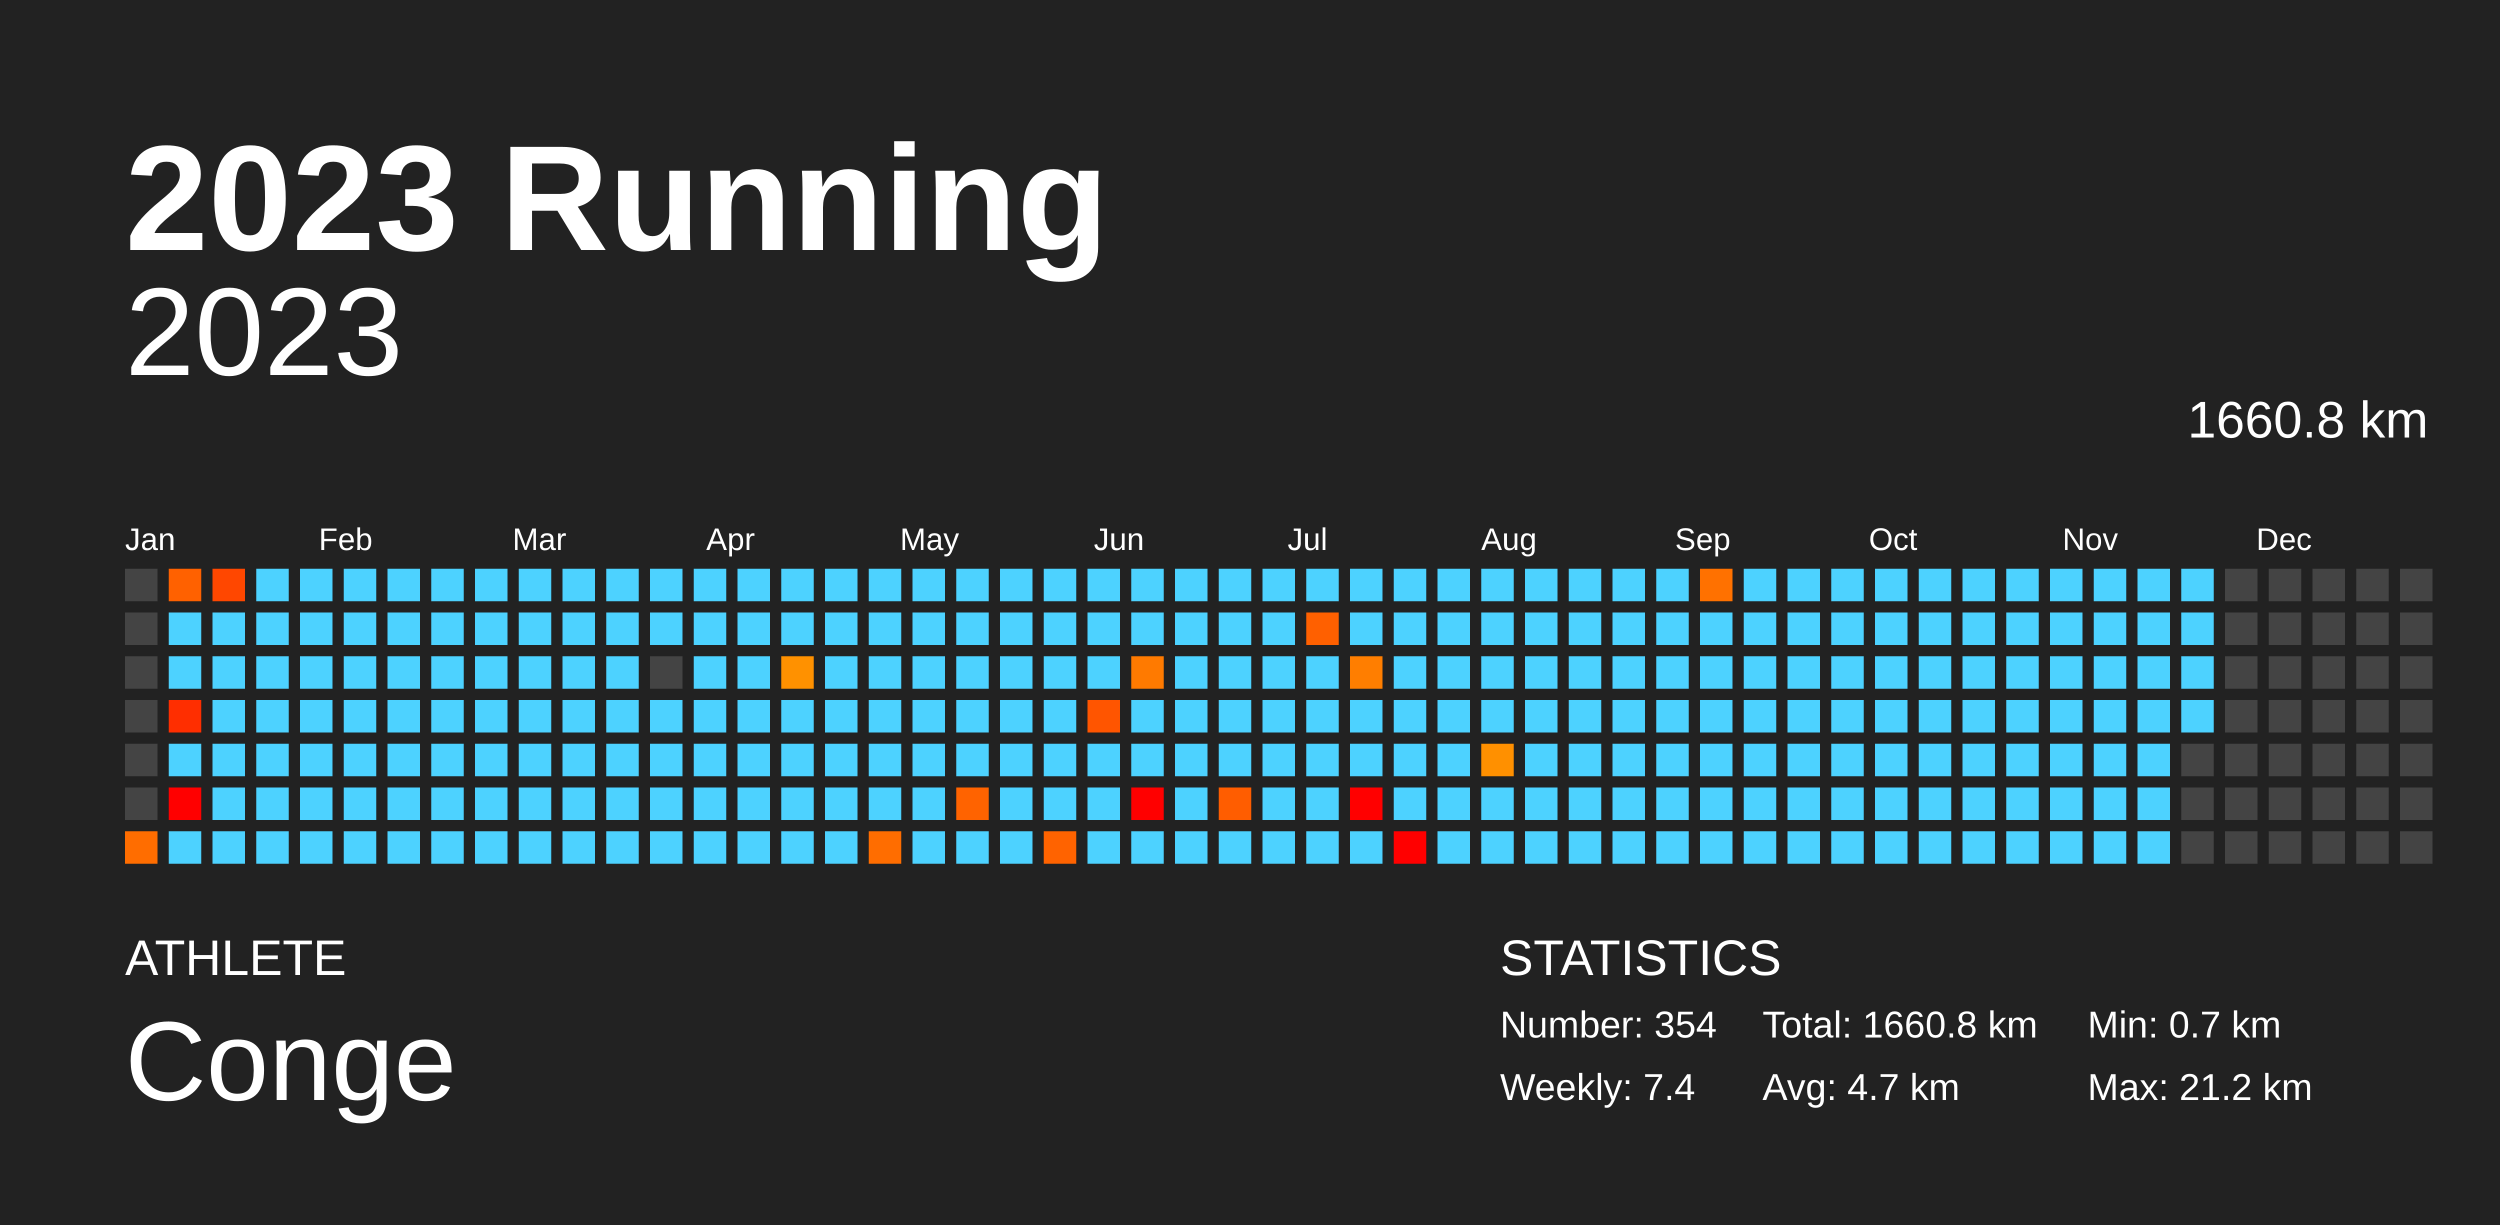
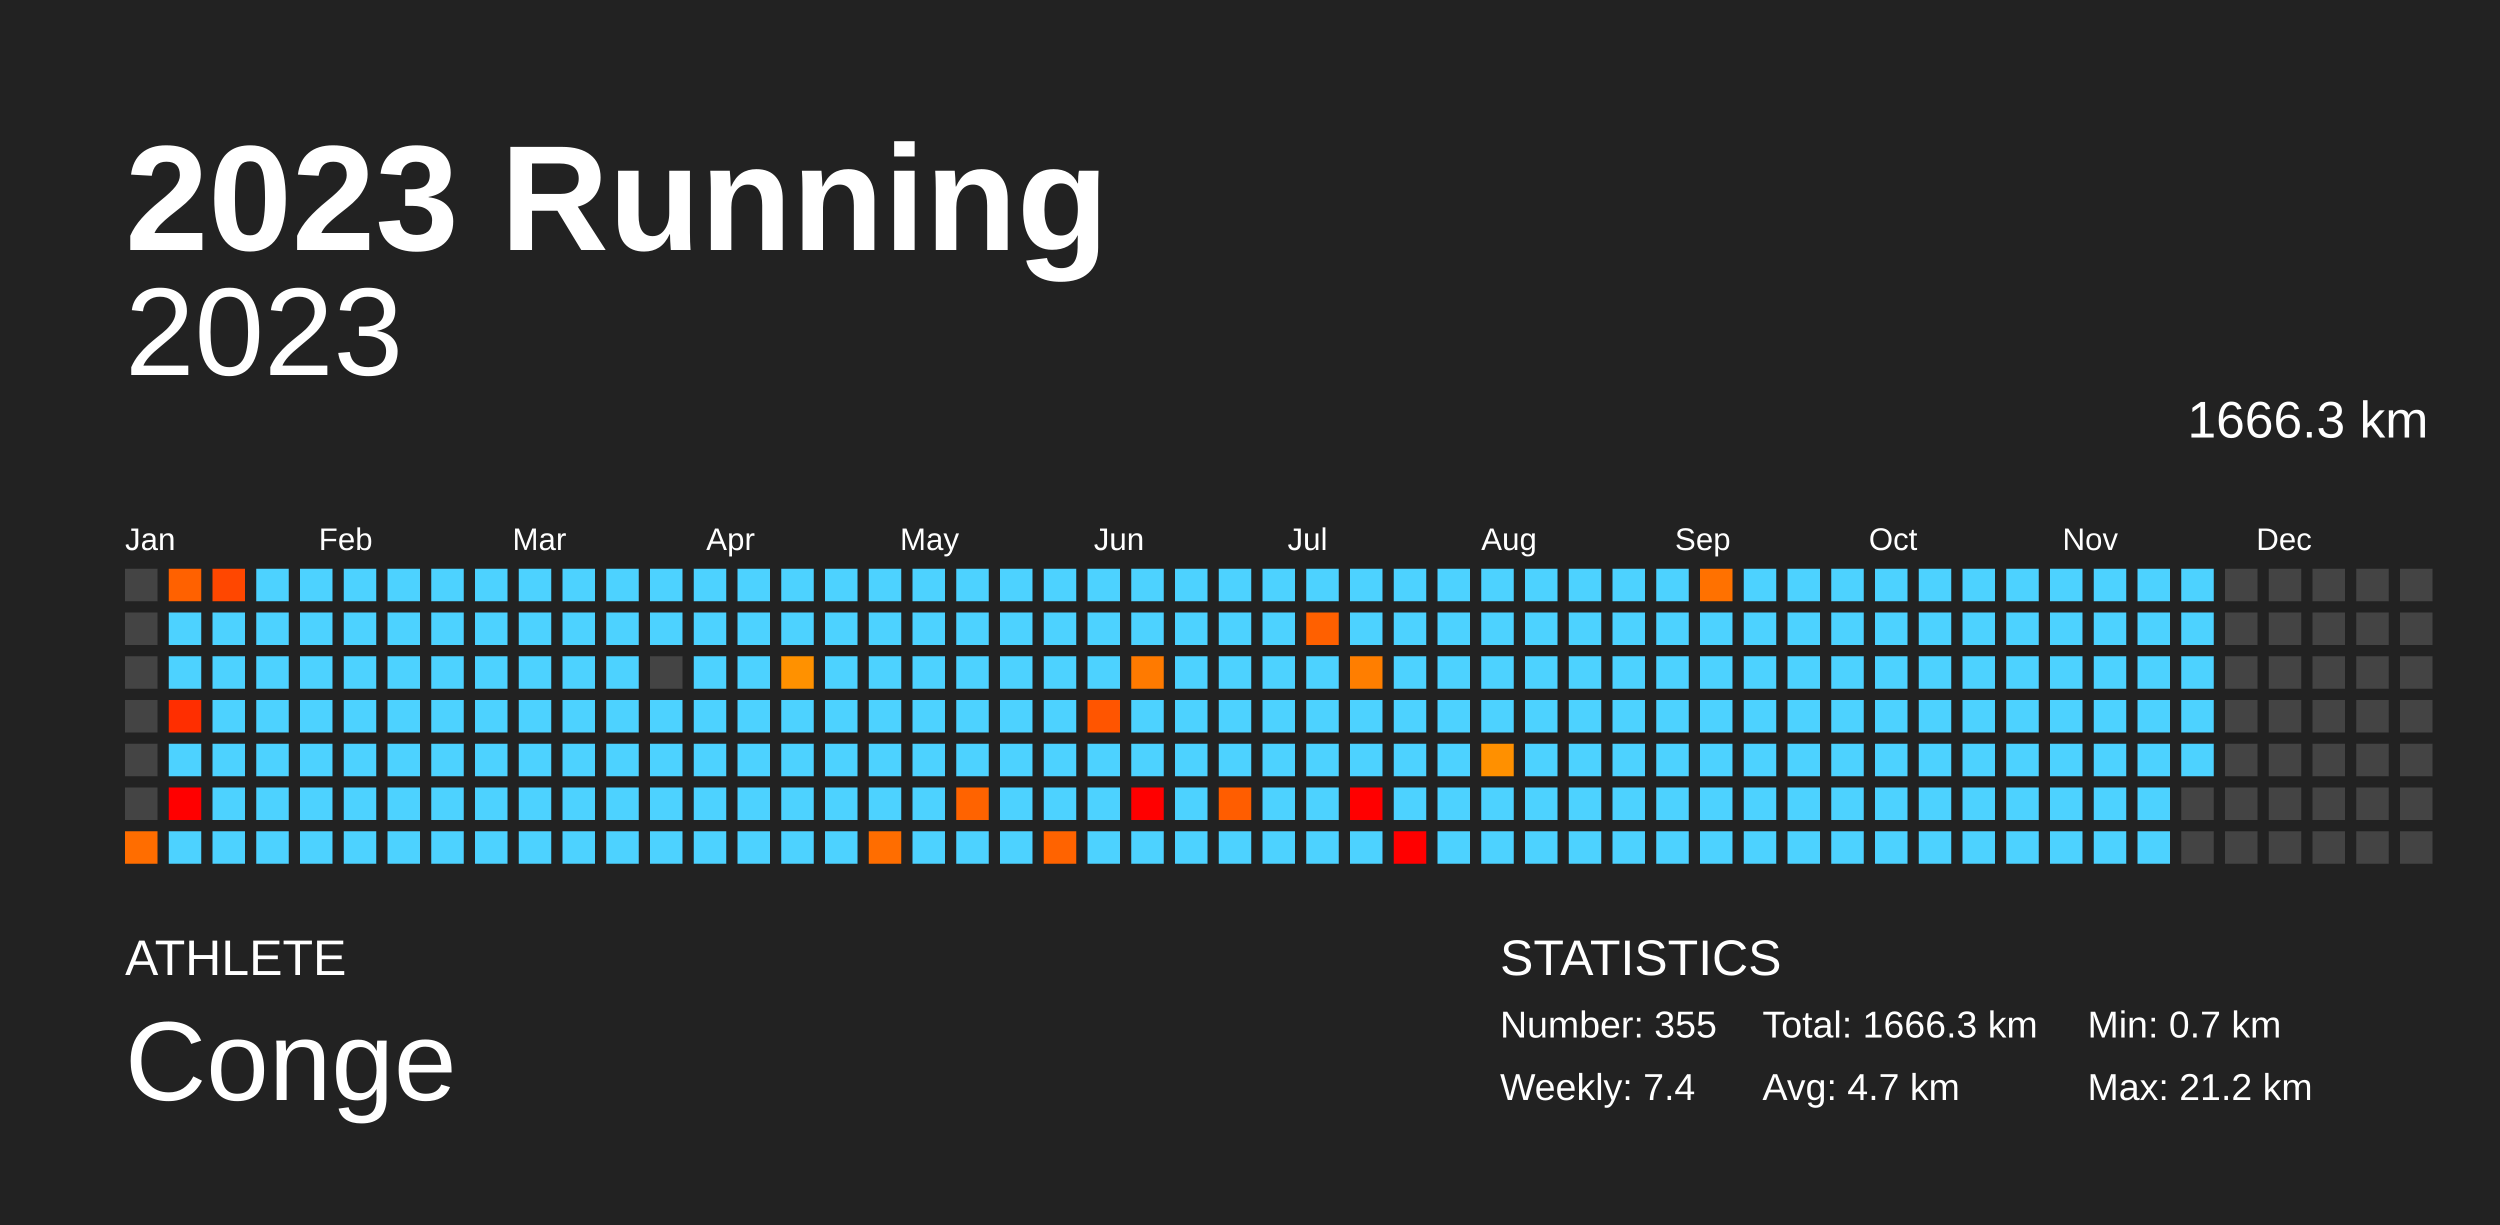
<svg xmlns="http://www.w3.org/2000/svg" baseProfile="full" height="98mm" version="1.1" viewBox="0,0,200,98" width="200mm">
  <defs />
  <rect fill="#222222" height="98" width="200" x="0" y="0" />
  <text fill="#FFFFFF" style="font-size:12px; font-family:Arial; font-weight:bold;" x="10" y="20">2023 Running</text>
  <text fill="#FFFFFF" style="font-size:4px; font-family:Arial" x="10" y="78">ATHLETE</text>
  <text fill="#FFFFFF" style="font-size:9px; font-family:Arial" x="10" y="88">Conge</text>
  <text fill="#FFFFFF" style="font-size:4px; font-family:Arial" x="120" y="78">STATISTICS</text>
-   <text fill="#FFFFFF" style="font-size:3px; font-family:Arial" x="120" y="83">Number: 354</text>
+   <text fill="#FFFFFF" style="font-size:3px; font-family:Arial" x="120" y="83">Number: 355</text>
  <text fill="#FFFFFF" style="font-size:3px; font-family:Arial" x="120" y="88">Weekly: 7.4</text>
-   <text fill="#FFFFFF" style="font-size:3px; font-family:Arial" x="141" y="83">Total: 1660.8 km</text>
+   <text fill="#FFFFFF" style="font-size:3px; font-family:Arial" x="141" y="83">Total: 1666.3 km</text>
  <text fill="#FFFFFF" style="font-size:3px; font-family:Arial" x="141" y="88">Avg: 4.7 km</text>
  <text fill="#FFFFFF" style="font-size:3px; font-family:Arial" x="167" y="83">Min: 0.7 km</text>
  <text fill="#FFFFFF" style="font-size:3px; font-family:Arial" x="167" y="88">Max: 21.2 km</text>
  <text alignment-baseline="hanging" fill="#FFFFFF" style="font-size:10.0px; font-family:Arial;" x="10" y="30">2023</text>
-   <text alignment-baseline="hanging" fill="#FFFFFF" style="font-size:4.125px; font-family:Arial;" x="175" y="35">1660.8 km</text>
+   <text alignment-baseline="hanging" fill="#FFFFFF" style="font-size:4.125px; font-family:Arial;" x="175" y="35">1666.3 km</text>
  <text fill="#FFFFFF" style="font-size:2.5px; font-family:Arial" x="10.0" y="44">Jan</text>
  <text fill="#FFFFFF" style="font-size:2.5px; font-family:Arial" x="25.5" y="44">Feb</text>
  <text fill="#FFFFFF" style="font-size:2.5px; font-family:Arial" x="41.0" y="44">Mar</text>
  <text fill="#FFFFFF" style="font-size:2.5px; font-family:Arial" x="56.5" y="44">Apr</text>
  <text fill="#FFFFFF" style="font-size:2.5px; font-family:Arial" x="72.0" y="44">May</text>
  <text fill="#FFFFFF" style="font-size:2.5px; font-family:Arial" x="87.5" y="44">Jun</text>
  <text fill="#FFFFFF" style="font-size:2.5px; font-family:Arial" x="103.0" y="44">Jul</text>
  <text fill="#FFFFFF" style="font-size:2.5px; font-family:Arial" x="118.5" y="44">Aug</text>
  <text fill="#FFFFFF" style="font-size:2.5px; font-family:Arial" x="134.0" y="44">Sep</text>
  <text fill="#FFFFFF" style="font-size:2.5px; font-family:Arial" x="149.5" y="44">Oct</text>
  <text fill="#FFFFFF" style="font-size:2.5px; font-family:Arial" x="165.0" y="44">Nov</text>
  <text fill="#FFFFFF" style="font-size:2.5px; font-family:Arial" x="180.5" y="44">Dec</text>
  <rect fill="#444444" height="2.6" width="2.6" x="10.0" y="45.5" />
  <rect fill="#444444" height="2.6" width="2.6" x="10.0" y="49.0" />
  <rect fill="#444444" height="2.6" width="2.6" x="10.0" y="52.5" />
  <rect fill="#444444" height="2.6" width="2.6" x="10.0" y="56.0" />
  <rect fill="#444444" height="2.6" width="2.6" x="10.0" y="59.5" />
  <rect fill="#444444" height="2.6" width="2.6" x="10.0" y="63.0" />
  <rect fill="#ff6d00" height="2.6" width="2.6" x="10.0" y="66.5" />
  <rect fill="#ff6100" height="2.6" width="2.6" x="13.5" y="45.5" />
  <rect fill="#4dd2ff" height="2.6" width="2.6" x="13.5" y="49.0" />
  <rect fill="#4dd2ff" height="2.6" width="2.6" x="13.5" y="52.5" />
  <rect fill="#ff2e00" height="2.6" width="2.6" x="13.5" y="56.0" />
  <rect fill="#4dd2ff" height="2.6" width="2.6" x="13.5" y="59.5" />
  <rect fill="red" height="2.6" width="2.6" x="13.5" y="63.0" />
  <rect fill="#4dd2ff" height="2.6" width="2.6" x="13.5" y="66.5" />
  <rect fill="#ff4700" height="2.6" width="2.6" x="17.0" y="45.5" />
  <rect fill="#4dd2ff" height="2.6" width="2.6" x="17.0" y="49.0" />
  <rect fill="#4dd2ff" height="2.6" width="2.6" x="17.0" y="52.5" />
  <rect fill="#4dd2ff" height="2.6" width="2.6" x="17.0" y="56.0" />
  <rect fill="#4dd2ff" height="2.6" width="2.6" x="17.0" y="59.5" />
  <rect fill="#4dd2ff" height="2.6" width="2.6" x="17.0" y="63.0" />
  <rect fill="#4dd2ff" height="2.6" width="2.6" x="17.0" y="66.5" />
  <rect fill="#4dd2ff" height="2.6" width="2.6" x="20.5" y="45.5" />
  <rect fill="#4dd2ff" height="2.6" width="2.6" x="20.5" y="49.0" />
  <rect fill="#4dd2ff" height="2.6" width="2.6" x="20.5" y="52.5" />
  <rect fill="#4dd2ff" height="2.6" width="2.6" x="20.5" y="56.0" />
  <rect fill="#4dd2ff" height="2.6" width="2.6" x="20.5" y="59.5" />
  <rect fill="#4dd2ff" height="2.6" width="2.6" x="20.5" y="63.0" />
  <rect fill="#4dd2ff" height="2.6" width="2.6" x="20.5" y="66.5" />
  <rect fill="#4dd2ff" height="2.6" width="2.6" x="24.0" y="45.5" />
  <rect fill="#4dd2ff" height="2.6" width="2.6" x="24.0" y="49.0" />
  <rect fill="#4dd2ff" height="2.6" width="2.6" x="24.0" y="52.5" />
  <rect fill="#4dd2ff" height="2.6" width="2.6" x="24.0" y="56.0" />
  <rect fill="#4dd2ff" height="2.6" width="2.6" x="24.0" y="59.5" />
  <rect fill="#4dd2ff" height="2.6" width="2.6" x="24.0" y="63.0" />
  <rect fill="#4dd2ff" height="2.6" width="2.6" x="24.0" y="66.5" />
  <rect fill="#4dd2ff" height="2.6" width="2.6" x="27.5" y="45.5" />
  <rect fill="#4dd2ff" height="2.6" width="2.6" x="27.5" y="49.0" />
  <rect fill="#4dd2ff" height="2.6" width="2.6" x="27.5" y="52.5" />
  <rect fill="#4dd2ff" height="2.6" width="2.6" x="27.5" y="56.0" />
  <rect fill="#4dd2ff" height="2.6" width="2.6" x="27.5" y="59.5" />
  <rect fill="#4dd2ff" height="2.6" width="2.6" x="27.5" y="63.0" />
  <rect fill="#4dd2ff" height="2.6" width="2.6" x="27.5" y="66.5" />
  <rect fill="#4dd2ff" height="2.6" width="2.6" x="31.0" y="45.5" />
  <rect fill="#4dd2ff" height="2.6" width="2.6" x="31.0" y="49.0" />
  <rect fill="#4dd2ff" height="2.6" width="2.6" x="31.0" y="52.5" />
  <rect fill="#4dd2ff" height="2.6" width="2.6" x="31.0" y="56.0" />
  <rect fill="#4dd2ff" height="2.6" width="2.6" x="31.0" y="59.5" />
  <rect fill="#4dd2ff" height="2.6" width="2.6" x="31.0" y="63.0" />
  <rect fill="#4dd2ff" height="2.6" width="2.6" x="31.0" y="66.5" />
  <rect fill="#4dd2ff" height="2.6" width="2.6" x="34.5" y="45.5" />
  <rect fill="#4dd2ff" height="2.6" width="2.6" x="34.5" y="49.0" />
  <rect fill="#4dd2ff" height="2.6" width="2.6" x="34.5" y="52.5" />
  <rect fill="#4dd2ff" height="2.6" width="2.6" x="34.5" y="56.0" />
  <rect fill="#4dd2ff" height="2.6" width="2.6" x="34.5" y="59.5" />
  <rect fill="#4dd2ff" height="2.6" width="2.6" x="34.5" y="63.0" />
  <rect fill="#4dd2ff" height="2.6" width="2.6" x="34.5" y="66.5" />
  <rect fill="#4dd2ff" height="2.6" width="2.6" x="38.0" y="45.5" />
  <rect fill="#4dd2ff" height="2.6" width="2.6" x="38.0" y="49.0" />
  <rect fill="#4dd2ff" height="2.6" width="2.6" x="38.0" y="52.5" />
  <rect fill="#4dd2ff" height="2.6" width="2.6" x="38.0" y="56.0" />
  <rect fill="#4dd2ff" height="2.6" width="2.6" x="38.0" y="59.5" />
  <rect fill="#4dd2ff" height="2.6" width="2.6" x="38.0" y="63.0" />
  <rect fill="#4dd2ff" height="2.6" width="2.6" x="38.0" y="66.5" />
  <rect fill="#4dd2ff" height="2.6" width="2.6" x="41.5" y="45.5" />
  <rect fill="#4dd2ff" height="2.6" width="2.6" x="41.5" y="49.0" />
  <rect fill="#4dd2ff" height="2.6" width="2.6" x="41.5" y="52.5" />
  <rect fill="#4dd2ff" height="2.6" width="2.6" x="41.5" y="56.0" />
  <rect fill="#4dd2ff" height="2.6" width="2.6" x="41.5" y="59.5" />
  <rect fill="#4dd2ff" height="2.6" width="2.6" x="41.5" y="63.0" />
  <rect fill="#4dd2ff" height="2.6" width="2.6" x="41.5" y="66.5" />
  <rect fill="#4dd2ff" height="2.6" width="2.6" x="45.0" y="45.5" />
  <rect fill="#4dd2ff" height="2.6" width="2.6" x="45.0" y="49.0" />
  <rect fill="#4dd2ff" height="2.6" width="2.6" x="45.0" y="52.5" />
  <rect fill="#4dd2ff" height="2.6" width="2.6" x="45.0" y="56.0" />
  <rect fill="#4dd2ff" height="2.6" width="2.6" x="45.0" y="59.5" />
  <rect fill="#4dd2ff" height="2.6" width="2.6" x="45.0" y="63.0" />
  <rect fill="#4dd2ff" height="2.6" width="2.6" x="45.0" y="66.5" />
  <rect fill="#4dd2ff" height="2.6" width="2.6" x="48.5" y="45.5" />
  <rect fill="#4dd2ff" height="2.6" width="2.6" x="48.5" y="49.0" />
  <rect fill="#4dd2ff" height="2.6" width="2.6" x="48.5" y="52.5" />
  <rect fill="#4dd2ff" height="2.6" width="2.6" x="48.5" y="56.0" />
  <rect fill="#4dd2ff" height="2.6" width="2.6" x="48.5" y="59.5" />
  <rect fill="#4dd2ff" height="2.6" width="2.6" x="48.5" y="63.0" />
  <rect fill="#4dd2ff" height="2.6" width="2.6" x="48.5" y="66.5" />
  <rect fill="#4dd2ff" height="2.6" width="2.6" x="52.0" y="45.5" />
  <rect fill="#4dd2ff" height="2.6" width="2.6" x="52.0" y="49.0" />
  <rect fill="#444444" height="2.6" width="2.6" x="52.0" y="52.5" />
  <rect fill="#4dd2ff" height="2.6" width="2.6" x="52.0" y="56.0" />
  <rect fill="#4dd2ff" height="2.6" width="2.6" x="52.0" y="59.5" />
  <rect fill="#4dd2ff" height="2.6" width="2.6" x="52.0" y="63.0" />
  <rect fill="#4dd2ff" height="2.6" width="2.6" x="52.0" y="66.5" />
  <rect fill="#4dd2ff" height="2.6" width="2.6" x="55.5" y="45.5" />
  <rect fill="#4dd2ff" height="2.6" width="2.6" x="55.5" y="49.0" />
  <rect fill="#4dd2ff" height="2.6" width="2.6" x="55.5" y="52.5" />
  <rect fill="#4dd2ff" height="2.6" width="2.6" x="55.5" y="56.0" />
  <rect fill="#4dd2ff" height="2.6" width="2.6" x="55.5" y="59.5" />
  <rect fill="#4dd2ff" height="2.6" width="2.6" x="55.5" y="63.0" />
  <rect fill="#4dd2ff" height="2.6" width="2.6" x="55.5" y="66.5" />
  <rect fill="#4dd2ff" height="2.6" width="2.6" x="59.0" y="45.5" />
  <rect fill="#4dd2ff" height="2.6" width="2.6" x="59.0" y="49.0" />
  <rect fill="#4dd2ff" height="2.6" width="2.6" x="59.0" y="52.5" />
  <rect fill="#4dd2ff" height="2.6" width="2.6" x="59.0" y="56.0" />
  <rect fill="#4dd2ff" height="2.6" width="2.6" x="59.0" y="59.5" />
  <rect fill="#4dd2ff" height="2.6" width="2.6" x="59.0" y="63.0" />
  <rect fill="#4dd2ff" height="2.6" width="2.6" x="59.0" y="66.5" />
  <rect fill="#4dd2ff" height="2.6" width="2.6" x="62.5" y="45.5" />
  <rect fill="#4dd2ff" height="2.6" width="2.6" x="62.5" y="49.0" />
  <rect fill="#ff9100" height="2.6" width="2.6" x="62.5" y="52.5" />
  <rect fill="#4dd2ff" height="2.6" width="2.6" x="62.5" y="56.0" />
  <rect fill="#4dd2ff" height="2.6" width="2.6" x="62.5" y="59.5" />
  <rect fill="#4dd2ff" height="2.6" width="2.6" x="62.5" y="63.0" />
  <rect fill="#4dd2ff" height="2.6" width="2.6" x="62.5" y="66.5" />
  <rect fill="#4dd2ff" height="2.6" width="2.6" x="66.0" y="45.5" />
  <rect fill="#4dd2ff" height="2.6" width="2.6" x="66.0" y="49.0" />
  <rect fill="#4dd2ff" height="2.6" width="2.6" x="66.0" y="52.5" />
  <rect fill="#4dd2ff" height="2.6" width="2.6" x="66.0" y="56.0" />
  <rect fill="#4dd2ff" height="2.6" width="2.6" x="66.0" y="59.5" />
  <rect fill="#4dd2ff" height="2.6" width="2.6" x="66.0" y="63.0" />
  <rect fill="#4dd2ff" height="2.6" width="2.6" x="66.0" y="66.5" />
  <rect fill="#4dd2ff" height="2.6" width="2.6" x="69.5" y="45.5" />
  <rect fill="#4dd2ff" height="2.6" width="2.6" x="69.5" y="49.0" />
  <rect fill="#4dd2ff" height="2.6" width="2.6" x="69.5" y="52.5" />
  <rect fill="#4dd2ff" height="2.6" width="2.6" x="69.5" y="56.0" />
  <rect fill="#4dd2ff" height="2.6" width="2.6" x="69.5" y="59.5" />
  <rect fill="#4dd2ff" height="2.6" width="2.6" x="69.5" y="63.0" />
  <rect fill="#ff6d00" height="2.6" width="2.6" x="69.5" y="66.5" />
  <rect fill="#4dd2ff" height="2.6" width="2.6" x="73.0" y="45.5" />
  <rect fill="#4dd2ff" height="2.6" width="2.6" x="73.0" y="49.0" />
  <rect fill="#4dd2ff" height="2.6" width="2.6" x="73.0" y="52.5" />
  <rect fill="#4dd2ff" height="2.6" width="2.6" x="73.0" y="56.0" />
  <rect fill="#4dd2ff" height="2.6" width="2.6" x="73.0" y="59.5" />
  <rect fill="#4dd2ff" height="2.6" width="2.6" x="73.0" y="63.0" />
  <rect fill="#4dd2ff" height="2.6" width="2.6" x="73.0" y="66.5" />
  <rect fill="#4dd2ff" height="2.6" width="2.6" x="76.5" y="45.5" />
  <rect fill="#4dd2ff" height="2.6" width="2.6" x="76.5" y="49.0" />
  <rect fill="#4dd2ff" height="2.6" width="2.6" x="76.5" y="52.5" />
  <rect fill="#4dd2ff" height="2.6" width="2.6" x="76.5" y="56.0" />
  <rect fill="#4dd2ff" height="2.6" width="2.6" x="76.5" y="59.5" />
  <rect fill="#ff6300" height="2.6" width="2.6" x="76.5" y="63.0" />
  <rect fill="#4dd2ff" height="2.6" width="2.6" x="76.5" y="66.5" />
  <rect fill="#4dd2ff" height="2.6" width="2.6" x="80.0" y="45.5" />
  <rect fill="#4dd2ff" height="2.6" width="2.6" x="80.0" y="49.0" />
  <rect fill="#4dd2ff" height="2.6" width="2.6" x="80.0" y="52.5" />
  <rect fill="#4dd2ff" height="2.6" width="2.6" x="80.0" y="56.0" />
  <rect fill="#4dd2ff" height="2.6" width="2.6" x="80.0" y="59.5" />
  <rect fill="#4dd2ff" height="2.6" width="2.6" x="80.0" y="63.0" />
  <rect fill="#4dd2ff" height="2.6" width="2.6" x="80.0" y="66.5" />
  <rect fill="#4dd2ff" height="2.6" width="2.6" x="83.5" y="45.5" />
  <rect fill="#4dd2ff" height="2.6" width="2.6" x="83.5" y="49.0" />
  <rect fill="#4dd2ff" height="2.6" width="2.6" x="83.5" y="52.5" />
  <rect fill="#4dd2ff" height="2.6" width="2.6" x="83.5" y="56.0" />
  <rect fill="#4dd2ff" height="2.6" width="2.6" x="83.5" y="59.5" />
  <rect fill="#4dd2ff" height="2.6" width="2.6" x="83.5" y="63.0" />
  <rect fill="#ff6300" height="2.6" width="2.6" x="83.5" y="66.5" />
  <rect fill="#4dd2ff" height="2.6" width="2.6" x="87.0" y="45.5" />
  <rect fill="#4dd2ff" height="2.6" width="2.6" x="87.0" y="49.0" />
  <rect fill="#4dd2ff" height="2.6" width="2.6" x="87.0" y="52.5" />
  <rect fill="#ff5500" height="2.6" width="2.6" x="87.0" y="56.0" />
  <rect fill="#4dd2ff" height="2.6" width="2.6" x="87.0" y="59.5" />
  <rect fill="#4dd2ff" height="2.6" width="2.6" x="87.0" y="63.0" />
  <rect fill="#4dd2ff" height="2.6" width="2.6" x="87.0" y="66.5" />
  <rect fill="#4dd2ff" height="2.6" width="2.6" x="90.5" y="45.5" />
  <rect fill="#4dd2ff" height="2.6" width="2.6" x="90.5" y="49.0" />
  <rect fill="#ff7a00" height="2.6" width="2.6" x="90.5" y="52.5" />
  <rect fill="#4dd2ff" height="2.6" width="2.6" x="90.5" y="56.0" />
  <rect fill="#4dd2ff" height="2.6" width="2.6" x="90.5" y="59.5" />
  <rect fill="red" height="2.6" width="2.6" x="90.5" y="63.0" />
  <rect fill="#4dd2ff" height="2.6" width="2.6" x="90.5" y="66.5" />
  <rect fill="#4dd2ff" height="2.6" width="2.6" x="94.0" y="45.5" />
  <rect fill="#4dd2ff" height="2.6" width="2.6" x="94.0" y="49.0" />
  <rect fill="#4dd2ff" height="2.6" width="2.6" x="94.0" y="52.5" />
  <rect fill="#4dd2ff" height="2.6" width="2.6" x="94.0" y="56.0" />
  <rect fill="#4dd2ff" height="2.6" width="2.6" x="94.0" y="59.5" />
  <rect fill="#4dd2ff" height="2.6" width="2.6" x="94.0" y="63.0" />
  <rect fill="#4dd2ff" height="2.6" width="2.6" x="94.0" y="66.5" />
  <rect fill="#4dd2ff" height="2.6" width="2.6" x="97.5" y="45.5" />
  <rect fill="#4dd2ff" height="2.6" width="2.6" x="97.5" y="49.0" />
  <rect fill="#4dd2ff" height="2.6" width="2.6" x="97.5" y="52.5" />
  <rect fill="#4dd2ff" height="2.6" width="2.6" x="97.5" y="56.0" />
  <rect fill="#4dd2ff" height="2.6" width="2.6" x="97.5" y="59.5" />
  <rect fill="#ff5d00" height="2.6" width="2.6" x="97.5" y="63.0" />
  <rect fill="#4dd2ff" height="2.6" width="2.6" x="97.5" y="66.5" />
  <rect fill="#4dd2ff" height="2.6" width="2.6" x="101.0" y="45.5" />
  <rect fill="#4dd2ff" height="2.6" width="2.6" x="101.0" y="49.0" />
  <rect fill="#4dd2ff" height="2.6" width="2.6" x="101.0" y="52.5" />
  <rect fill="#4dd2ff" height="2.6" width="2.6" x="101.0" y="56.0" />
  <rect fill="#4dd2ff" height="2.6" width="2.6" x="101.0" y="59.5" />
  <rect fill="#4dd2ff" height="2.6" width="2.6" x="101.0" y="63.0" />
  <rect fill="#4dd2ff" height="2.6" width="2.6" x="101.0" y="66.5" />
  <rect fill="#4dd2ff" height="2.6" width="2.6" x="104.5" y="45.5" />
  <rect fill="#ff6000" height="2.6" width="2.6" x="104.5" y="49.0" />
  <rect fill="#4dd2ff" height="2.6" width="2.6" x="104.5" y="52.5" />
  <rect fill="#4dd2ff" height="2.6" width="2.6" x="104.5" y="56.0" />
  <rect fill="#4dd2ff" height="2.6" width="2.6" x="104.5" y="59.5" />
  <rect fill="#4dd2ff" height="2.6" width="2.6" x="104.5" y="63.0" />
  <rect fill="#4dd2ff" height="2.6" width="2.6" x="104.5" y="66.5" />
  <rect fill="#4dd2ff" height="2.6" width="2.6" x="108.0" y="45.5" />
  <rect fill="#4dd2ff" height="2.6" width="2.6" x="108.0" y="49.0" />
  <rect fill="#ff7e00" height="2.6" width="2.6" x="108.0" y="52.5" />
  <rect fill="#4dd2ff" height="2.6" width="2.6" x="108.0" y="56.0" />
  <rect fill="#4dd2ff" height="2.6" width="2.6" x="108.0" y="59.5" />
  <rect fill="red" height="2.6" width="2.6" x="108.0" y="63.0" />
  <rect fill="#4dd2ff" height="2.6" width="2.6" x="108.0" y="66.5" />
  <rect fill="#4dd2ff" height="2.6" width="2.6" x="111.5" y="45.5" />
  <rect fill="#4dd2ff" height="2.6" width="2.6" x="111.5" y="49.0" />
  <rect fill="#4dd2ff" height="2.6" width="2.6" x="111.5" y="52.5" />
  <rect fill="#4dd2ff" height="2.6" width="2.6" x="111.5" y="56.0" />
  <rect fill="#4dd2ff" height="2.6" width="2.6" x="111.5" y="59.5" />
  <rect fill="#4dd2ff" height="2.6" width="2.6" x="111.5" y="63.0" />
  <rect fill="red" height="2.6" width="2.6" x="111.5" y="66.5" />
  <rect fill="#4dd2ff" height="2.6" width="2.6" x="115.0" y="45.5" />
  <rect fill="#4dd2ff" height="2.6" width="2.6" x="115.0" y="49.0" />
  <rect fill="#4dd2ff" height="2.6" width="2.6" x="115.0" y="52.5" />
  <rect fill="#4dd2ff" height="2.6" width="2.6" x="115.0" y="56.0" />
  <rect fill="#4dd2ff" height="2.6" width="2.6" x="115.0" y="59.5" />
  <rect fill="#4dd2ff" height="2.6" width="2.6" x="115.0" y="63.0" />
  <rect fill="#4dd2ff" height="2.6" width="2.6" x="115.0" y="66.5" />
  <rect fill="#4dd2ff" height="2.6" width="2.6" x="118.5" y="45.5" />
  <rect fill="#4dd2ff" height="2.6" width="2.6" x="118.5" y="49.0" />
  <rect fill="#4dd2ff" height="2.6" width="2.6" x="118.5" y="52.5" />
  <rect fill="#4dd2ff" height="2.6" width="2.6" x="118.5" y="56.0" />
  <rect fill="#ff9000" height="2.6" width="2.6" x="118.5" y="59.5" />
  <rect fill="#4dd2ff" height="2.6" width="2.6" x="118.5" y="63.0" />
  <rect fill="#4dd2ff" height="2.6" width="2.6" x="118.5" y="66.5" />
  <rect fill="#4dd2ff" height="2.6" width="2.6" x="122.0" y="45.5" />
  <rect fill="#4dd2ff" height="2.6" width="2.6" x="122.0" y="49.0" />
  <rect fill="#4dd2ff" height="2.6" width="2.6" x="122.0" y="52.5" />
  <rect fill="#4dd2ff" height="2.6" width="2.6" x="122.0" y="56.0" />
  <rect fill="#4dd2ff" height="2.6" width="2.6" x="122.0" y="59.5" />
  <rect fill="#4dd2ff" height="2.6" width="2.6" x="122.0" y="63.0" />
  <rect fill="#4dd2ff" height="2.6" width="2.6" x="122.0" y="66.5" />
  <rect fill="#4dd2ff" height="2.6" width="2.6" x="125.5" y="45.5" />
  <rect fill="#4dd2ff" height="2.6" width="2.6" x="125.5" y="49.0" />
  <rect fill="#4dd2ff" height="2.6" width="2.6" x="125.5" y="52.5" />
  <rect fill="#4dd2ff" height="2.6" width="2.6" x="125.5" y="56.0" />
  <rect fill="#4dd2ff" height="2.6" width="2.6" x="125.5" y="59.5" />
  <rect fill="#4dd2ff" height="2.6" width="2.6" x="125.5" y="63.0" />
  <rect fill="#4dd2ff" height="2.6" width="2.6" x="125.5" y="66.5" />
  <rect fill="#4dd2ff" height="2.6" width="2.6" x="129.0" y="45.5" />
  <rect fill="#4dd2ff" height="2.6" width="2.6" x="129.0" y="49.0" />
  <rect fill="#4dd2ff" height="2.6" width="2.6" x="129.0" y="52.5" />
  <rect fill="#4dd2ff" height="2.6" width="2.6" x="129.0" y="56.0" />
  <rect fill="#4dd2ff" height="2.6" width="2.6" x="129.0" y="59.5" />
  <rect fill="#4dd2ff" height="2.6" width="2.6" x="129.0" y="63.0" />
  <rect fill="#4dd2ff" height="2.6" width="2.6" x="129.0" y="66.5" />
  <rect fill="#4dd2ff" height="2.6" width="2.6" x="132.5" y="45.5" />
  <rect fill="#4dd2ff" height="2.6" width="2.6" x="132.5" y="49.0" />
  <rect fill="#4dd2ff" height="2.6" width="2.6" x="132.5" y="52.5" />
  <rect fill="#4dd2ff" height="2.6" width="2.6" x="132.5" y="56.0" />
  <rect fill="#4dd2ff" height="2.6" width="2.6" x="132.5" y="59.5" />
  <rect fill="#4dd2ff" height="2.6" width="2.6" x="132.5" y="63.0" />
  <rect fill="#4dd2ff" height="2.6" width="2.6" x="132.5" y="66.5" />
  <rect fill="#ff7100" height="2.6" width="2.6" x="136.0" y="45.5" />
  <rect fill="#4dd2ff" height="2.6" width="2.6" x="136.0" y="49.0" />
  <rect fill="#4dd2ff" height="2.6" width="2.6" x="136.0" y="52.5" />
  <rect fill="#4dd2ff" height="2.6" width="2.6" x="136.0" y="56.0" />
  <rect fill="#4dd2ff" height="2.6" width="2.6" x="136.0" y="59.5" />
  <rect fill="#4dd2ff" height="2.6" width="2.6" x="136.0" y="63.0" />
  <rect fill="#4dd2ff" height="2.6" width="2.6" x="136.0" y="66.5" />
  <rect fill="#4dd2ff" height="2.6" width="2.6" x="139.5" y="45.5" />
  <rect fill="#4dd2ff" height="2.6" width="2.6" x="139.5" y="49.0" />
  <rect fill="#4dd2ff" height="2.6" width="2.6" x="139.5" y="52.5" />
  <rect fill="#4dd2ff" height="2.6" width="2.6" x="139.5" y="56.0" />
  <rect fill="#4dd2ff" height="2.6" width="2.6" x="139.5" y="59.5" />
  <rect fill="#4dd2ff" height="2.6" width="2.6" x="139.5" y="63.0" />
  <rect fill="#4dd2ff" height="2.6" width="2.6" x="139.5" y="66.5" />
  <rect fill="#4dd2ff" height="2.6" width="2.6" x="143.0" y="45.5" />
  <rect fill="#4dd2ff" height="2.6" width="2.6" x="143.0" y="49.0" />
  <rect fill="#4dd2ff" height="2.6" width="2.6" x="143.0" y="52.5" />
  <rect fill="#4dd2ff" height="2.6" width="2.6" x="143.0" y="56.0" />
  <rect fill="#4dd2ff" height="2.6" width="2.6" x="143.0" y="59.5" />
  <rect fill="#4dd2ff" height="2.6" width="2.6" x="143.0" y="63.0" />
  <rect fill="#4dd2ff" height="2.6" width="2.6" x="143.0" y="66.5" />
  <rect fill="#4dd2ff" height="2.6" width="2.6" x="146.5" y="45.5" />
  <rect fill="#4dd2ff" height="2.6" width="2.6" x="146.5" y="49.0" />
  <rect fill="#4dd2ff" height="2.6" width="2.6" x="146.5" y="52.5" />
  <rect fill="#4dd2ff" height="2.6" width="2.6" x="146.5" y="56.0" />
  <rect fill="#4dd2ff" height="2.6" width="2.6" x="146.5" y="59.5" />
  <rect fill="#4dd2ff" height="2.6" width="2.6" x="146.5" y="63.0" />
  <rect fill="#4dd2ff" height="2.6" width="2.6" x="146.5" y="66.5" />
  <rect fill="#4dd2ff" height="2.6" width="2.6" x="150.0" y="45.5" />
  <rect fill="#4dd2ff" height="2.6" width="2.6" x="150.0" y="49.0" />
  <rect fill="#4dd2ff" height="2.6" width="2.6" x="150.0" y="52.5" />
  <rect fill="#4dd2ff" height="2.6" width="2.6" x="150.0" y="56.0" />
  <rect fill="#4dd2ff" height="2.6" width="2.6" x="150.0" y="59.5" />
  <rect fill="#4dd2ff" height="2.6" width="2.6" x="150.0" y="63.0" />
  <rect fill="#4dd2ff" height="2.6" width="2.6" x="150.0" y="66.5" />
  <rect fill="#4dd2ff" height="2.6" width="2.6" x="153.5" y="45.5" />
  <rect fill="#4dd2ff" height="2.6" width="2.6" x="153.5" y="49.0" />
  <rect fill="#4dd2ff" height="2.6" width="2.6" x="153.5" y="52.5" />
  <rect fill="#4dd2ff" height="2.6" width="2.6" x="153.5" y="56.0" />
  <rect fill="#4dd2ff" height="2.6" width="2.6" x="153.5" y="59.5" />
  <rect fill="#4dd2ff" height="2.6" width="2.6" x="153.5" y="63.0" />
  <rect fill="#4dd2ff" height="2.6" width="2.6" x="153.5" y="66.5" />
  <rect fill="#4dd2ff" height="2.6" width="2.6" x="157.0" y="45.5" />
  <rect fill="#4dd2ff" height="2.6" width="2.6" x="157.0" y="49.0" />
  <rect fill="#4dd2ff" height="2.6" width="2.6" x="157.0" y="52.5" />
  <rect fill="#4dd2ff" height="2.6" width="2.6" x="157.0" y="56.0" />
  <rect fill="#4dd2ff" height="2.6" width="2.6" x="157.0" y="59.5" />
  <rect fill="#4dd2ff" height="2.6" width="2.6" x="157.0" y="63.0" />
  <rect fill="#4dd2ff" height="2.6" width="2.6" x="157.0" y="66.5" />
  <rect fill="#4dd2ff" height="2.6" width="2.6" x="160.5" y="45.5" />
  <rect fill="#4dd2ff" height="2.6" width="2.6" x="160.5" y="49.0" />
  <rect fill="#4dd2ff" height="2.6" width="2.6" x="160.5" y="52.5" />
  <rect fill="#4dd2ff" height="2.6" width="2.6" x="160.5" y="56.0" />
  <rect fill="#4dd2ff" height="2.6" width="2.6" x="160.5" y="59.5" />
  <rect fill="#4dd2ff" height="2.6" width="2.6" x="160.5" y="63.0" />
  <rect fill="#4dd2ff" height="2.6" width="2.6" x="160.5" y="66.5" />
  <rect fill="#4dd2ff" height="2.6" width="2.6" x="164.0" y="45.5" />
  <rect fill="#4dd2ff" height="2.6" width="2.6" x="164.0" y="49.0" />
  <rect fill="#4dd2ff" height="2.6" width="2.6" x="164.0" y="52.5" />
  <rect fill="#4dd2ff" height="2.6" width="2.6" x="164.0" y="56.0" />
  <rect fill="#4dd2ff" height="2.6" width="2.6" x="164.0" y="59.5" />
  <rect fill="#4dd2ff" height="2.6" width="2.6" x="164.0" y="63.0" />
  <rect fill="#4dd2ff" height="2.6" width="2.6" x="164.0" y="66.5" />
  <rect fill="#4dd2ff" height="2.6" width="2.6" x="167.5" y="45.5" />
  <rect fill="#4dd2ff" height="2.6" width="2.6" x="167.5" y="49.0" />
  <rect fill="#4dd2ff" height="2.6" width="2.6" x="167.5" y="52.5" />
  <rect fill="#4dd2ff" height="2.6" width="2.6" x="167.5" y="56.0" />
  <rect fill="#4dd2ff" height="2.6" width="2.6" x="167.5" y="59.5" />
  <rect fill="#4dd2ff" height="2.6" width="2.6" x="167.5" y="63.0" />
  <rect fill="#4dd2ff" height="2.6" width="2.6" x="167.5" y="66.5" />
  <rect fill="#4dd2ff" height="2.6" width="2.6" x="171.0" y="45.5" />
  <rect fill="#4dd2ff" height="2.6" width="2.6" x="171.0" y="49.0" />
  <rect fill="#4dd2ff" height="2.6" width="2.6" x="171.0" y="52.5" />
  <rect fill="#4dd2ff" height="2.6" width="2.6" x="171.0" y="56.0" />
  <rect fill="#4dd2ff" height="2.6" width="2.6" x="171.0" y="59.5" />
  <rect fill="#4dd2ff" height="2.6" width="2.6" x="171.0" y="63.0" />
  <rect fill="#4dd2ff" height="2.6" width="2.6" x="171.0" y="66.5" />
  <rect fill="#4dd2ff" height="2.6" width="2.6" x="174.5" y="45.5" />
  <rect fill="#4dd2ff" height="2.6" width="2.6" x="174.5" y="49.0" />
  <rect fill="#4dd2ff" height="2.6" width="2.6" x="174.5" y="52.5" />
  <rect fill="#4dd2ff" height="2.6" width="2.6" x="174.5" y="56.0" />
-   <rect fill="#444444" height="2.6" width="2.6" x="174.5" y="59.5" />
+   <rect fill="#4dd2ff" height="2.6" width="2.6" x="174.5" y="59.5" />
  <rect fill="#444444" height="2.6" width="2.6" x="174.5" y="63.0" />
  <rect fill="#444444" height="2.6" width="2.6" x="174.5" y="66.5" />
  <rect fill="#444444" height="2.6" width="2.6" x="178.0" y="45.5" />
  <rect fill="#444444" height="2.6" width="2.6" x="178.0" y="49.0" />
  <rect fill="#444444" height="2.6" width="2.6" x="178.0" y="52.5" />
  <rect fill="#444444" height="2.6" width="2.6" x="178.0" y="56.0" />
  <rect fill="#444444" height="2.6" width="2.6" x="178.0" y="59.5" />
  <rect fill="#444444" height="2.6" width="2.6" x="178.0" y="63.0" />
  <rect fill="#444444" height="2.6" width="2.6" x="178.0" y="66.5" />
  <rect fill="#444444" height="2.6" width="2.6" x="181.5" y="45.5" />
  <rect fill="#444444" height="2.6" width="2.6" x="181.5" y="49.0" />
  <rect fill="#444444" height="2.6" width="2.6" x="181.5" y="52.5" />
  <rect fill="#444444" height="2.6" width="2.6" x="181.5" y="56.0" />
  <rect fill="#444444" height="2.6" width="2.6" x="181.5" y="59.5" />
  <rect fill="#444444" height="2.6" width="2.6" x="181.5" y="63.0" />
  <rect fill="#444444" height="2.6" width="2.6" x="181.5" y="66.5" />
  <rect fill="#444444" height="2.6" width="2.6" x="185.0" y="45.5" />
  <rect fill="#444444" height="2.6" width="2.6" x="185.0" y="49.0" />
  <rect fill="#444444" height="2.6" width="2.6" x="185.0" y="52.5" />
  <rect fill="#444444" height="2.6" width="2.6" x="185.0" y="56.0" />
  <rect fill="#444444" height="2.6" width="2.6" x="185.0" y="59.5" />
  <rect fill="#444444" height="2.6" width="2.6" x="185.0" y="63.0" />
  <rect fill="#444444" height="2.6" width="2.6" x="185.0" y="66.5" />
  <rect fill="#444444" height="2.6" width="2.6" x="188.5" y="45.5" />
  <rect fill="#444444" height="2.6" width="2.6" x="188.5" y="49.0" />
  <rect fill="#444444" height="2.6" width="2.6" x="188.5" y="52.5" />
  <rect fill="#444444" height="2.6" width="2.6" x="188.5" y="56.0" />
  <rect fill="#444444" height="2.6" width="2.6" x="188.5" y="59.5" />
  <rect fill="#444444" height="2.6" width="2.6" x="188.5" y="63.0" />
  <rect fill="#444444" height="2.6" width="2.6" x="188.5" y="66.5" />
  <rect fill="#444444" height="2.6" width="2.6" x="192.0" y="45.5" />
  <rect fill="#444444" height="2.6" width="2.6" x="192.0" y="49.0" />
  <rect fill="#444444" height="2.6" width="2.6" x="192.0" y="52.5" />
  <rect fill="#444444" height="2.6" width="2.6" x="192.0" y="56.0" />
  <rect fill="#444444" height="2.6" width="2.6" x="192.0" y="59.5" />
  <rect fill="#444444" height="2.6" width="2.6" x="192.0" y="63.0" />
  <rect fill="#444444" height="2.6" width="2.6" x="192.0" y="66.5" />
</svg>
